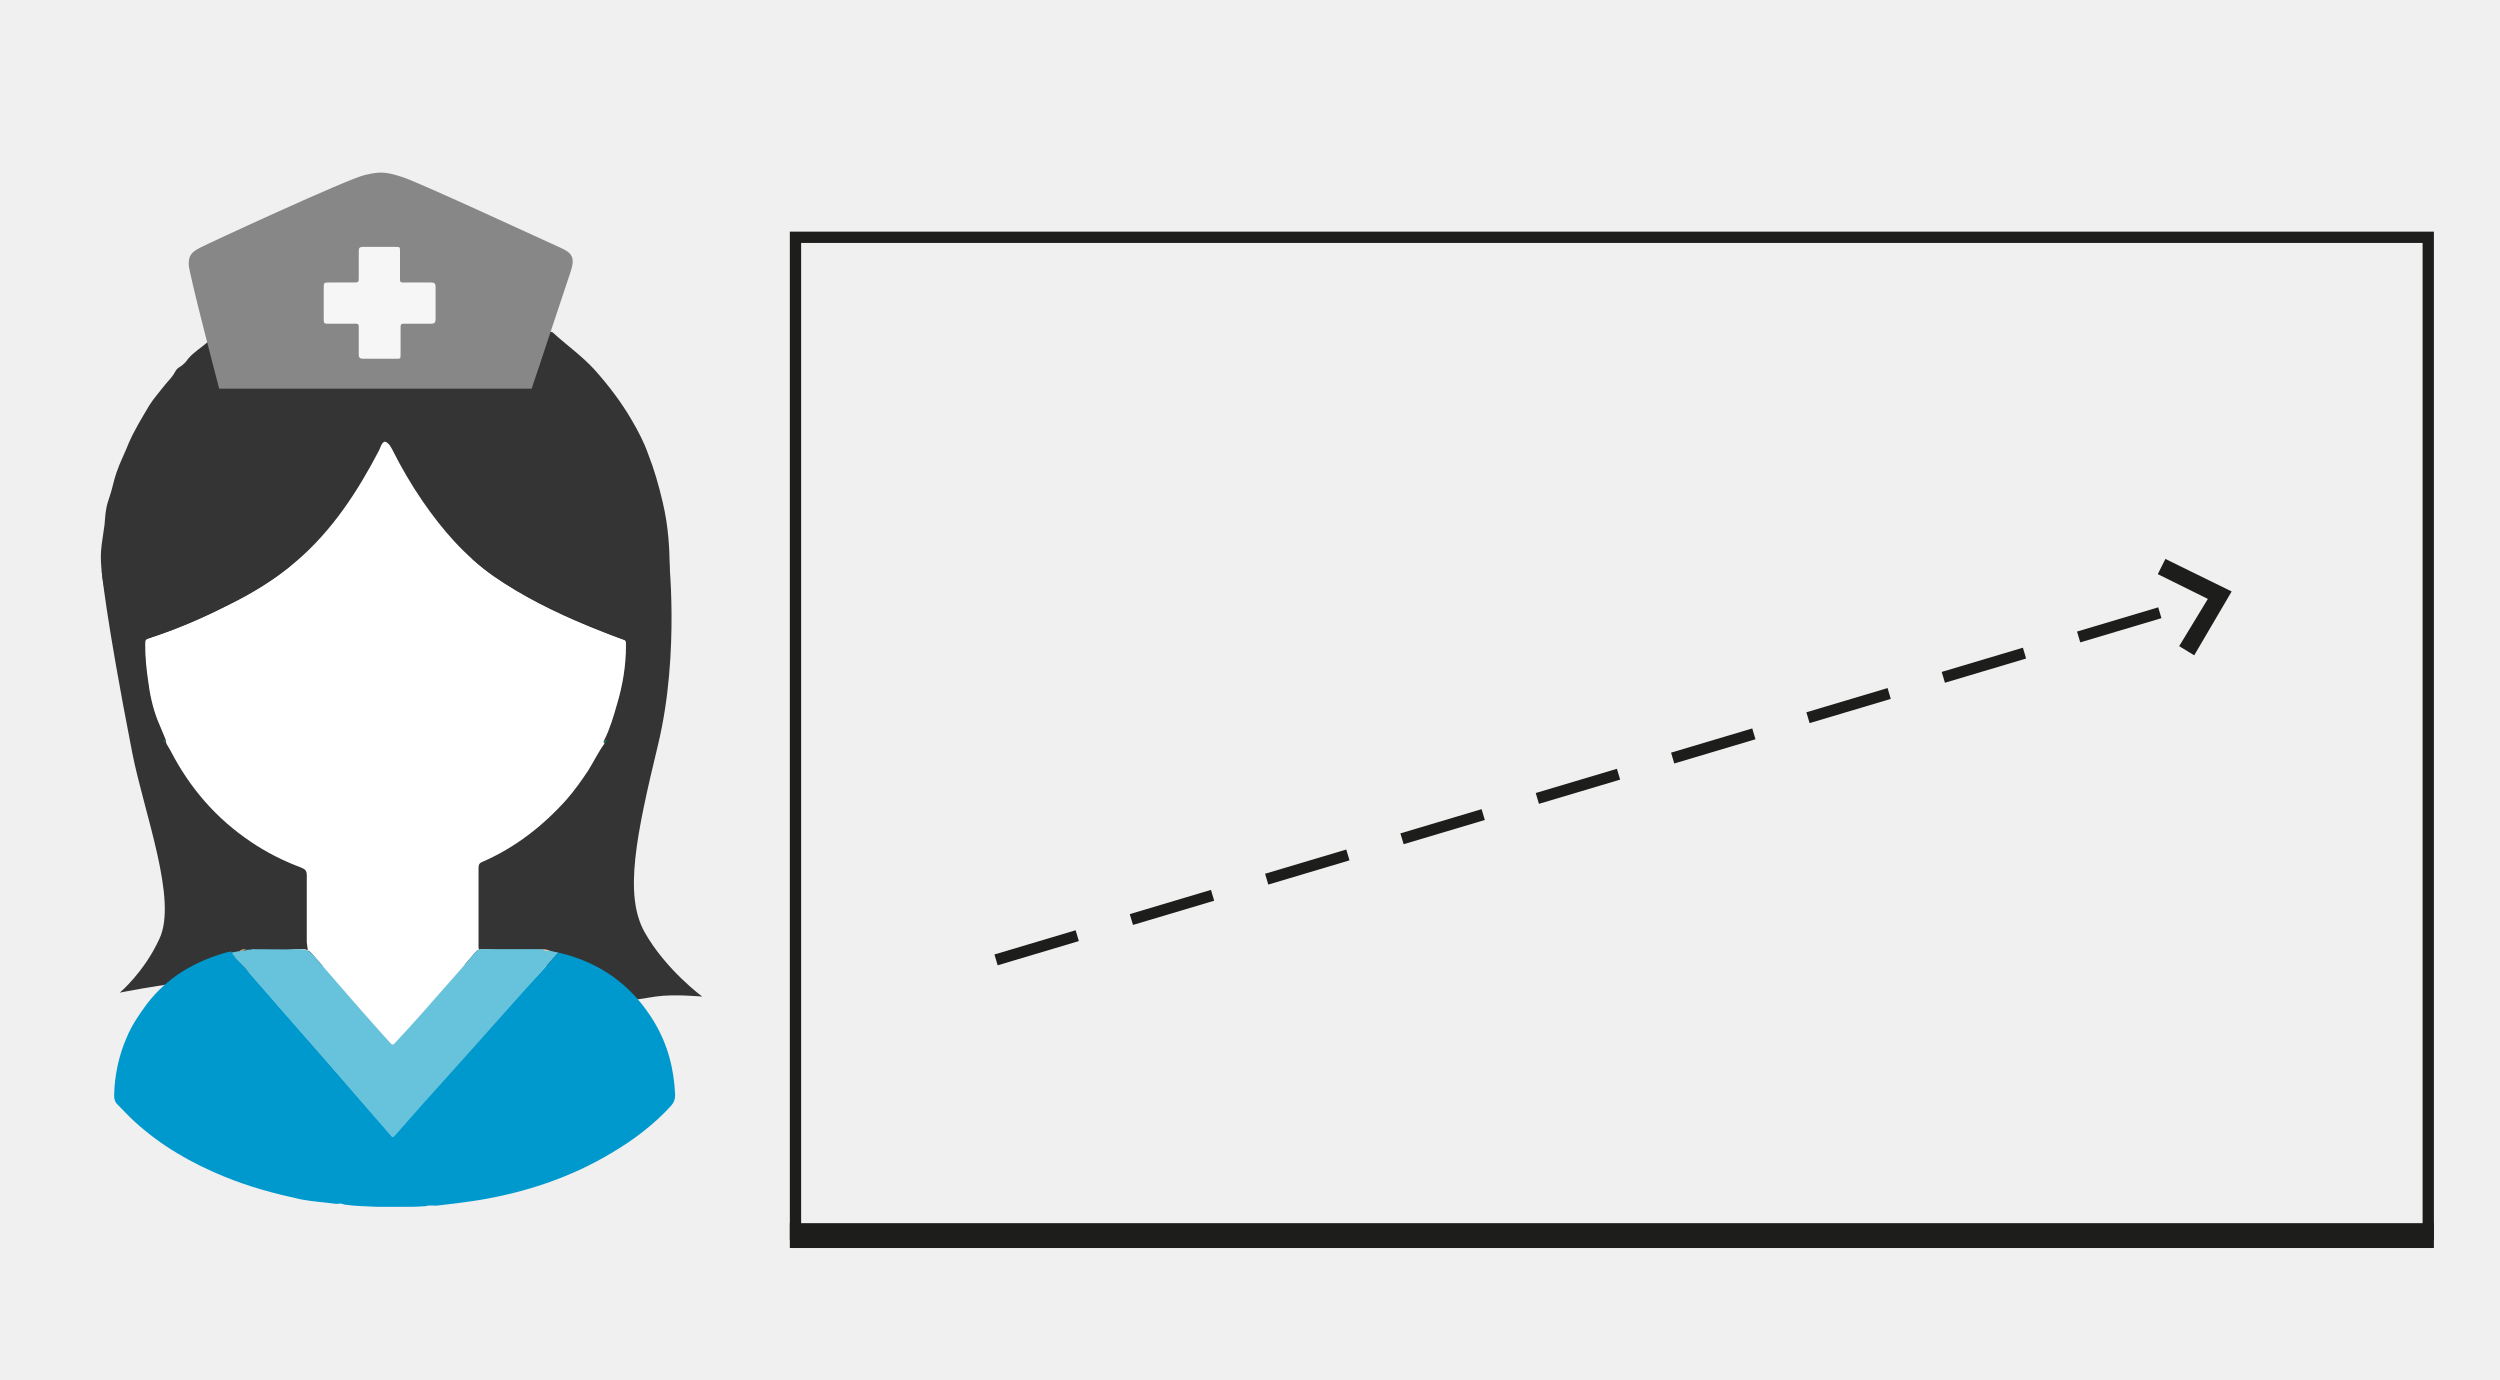
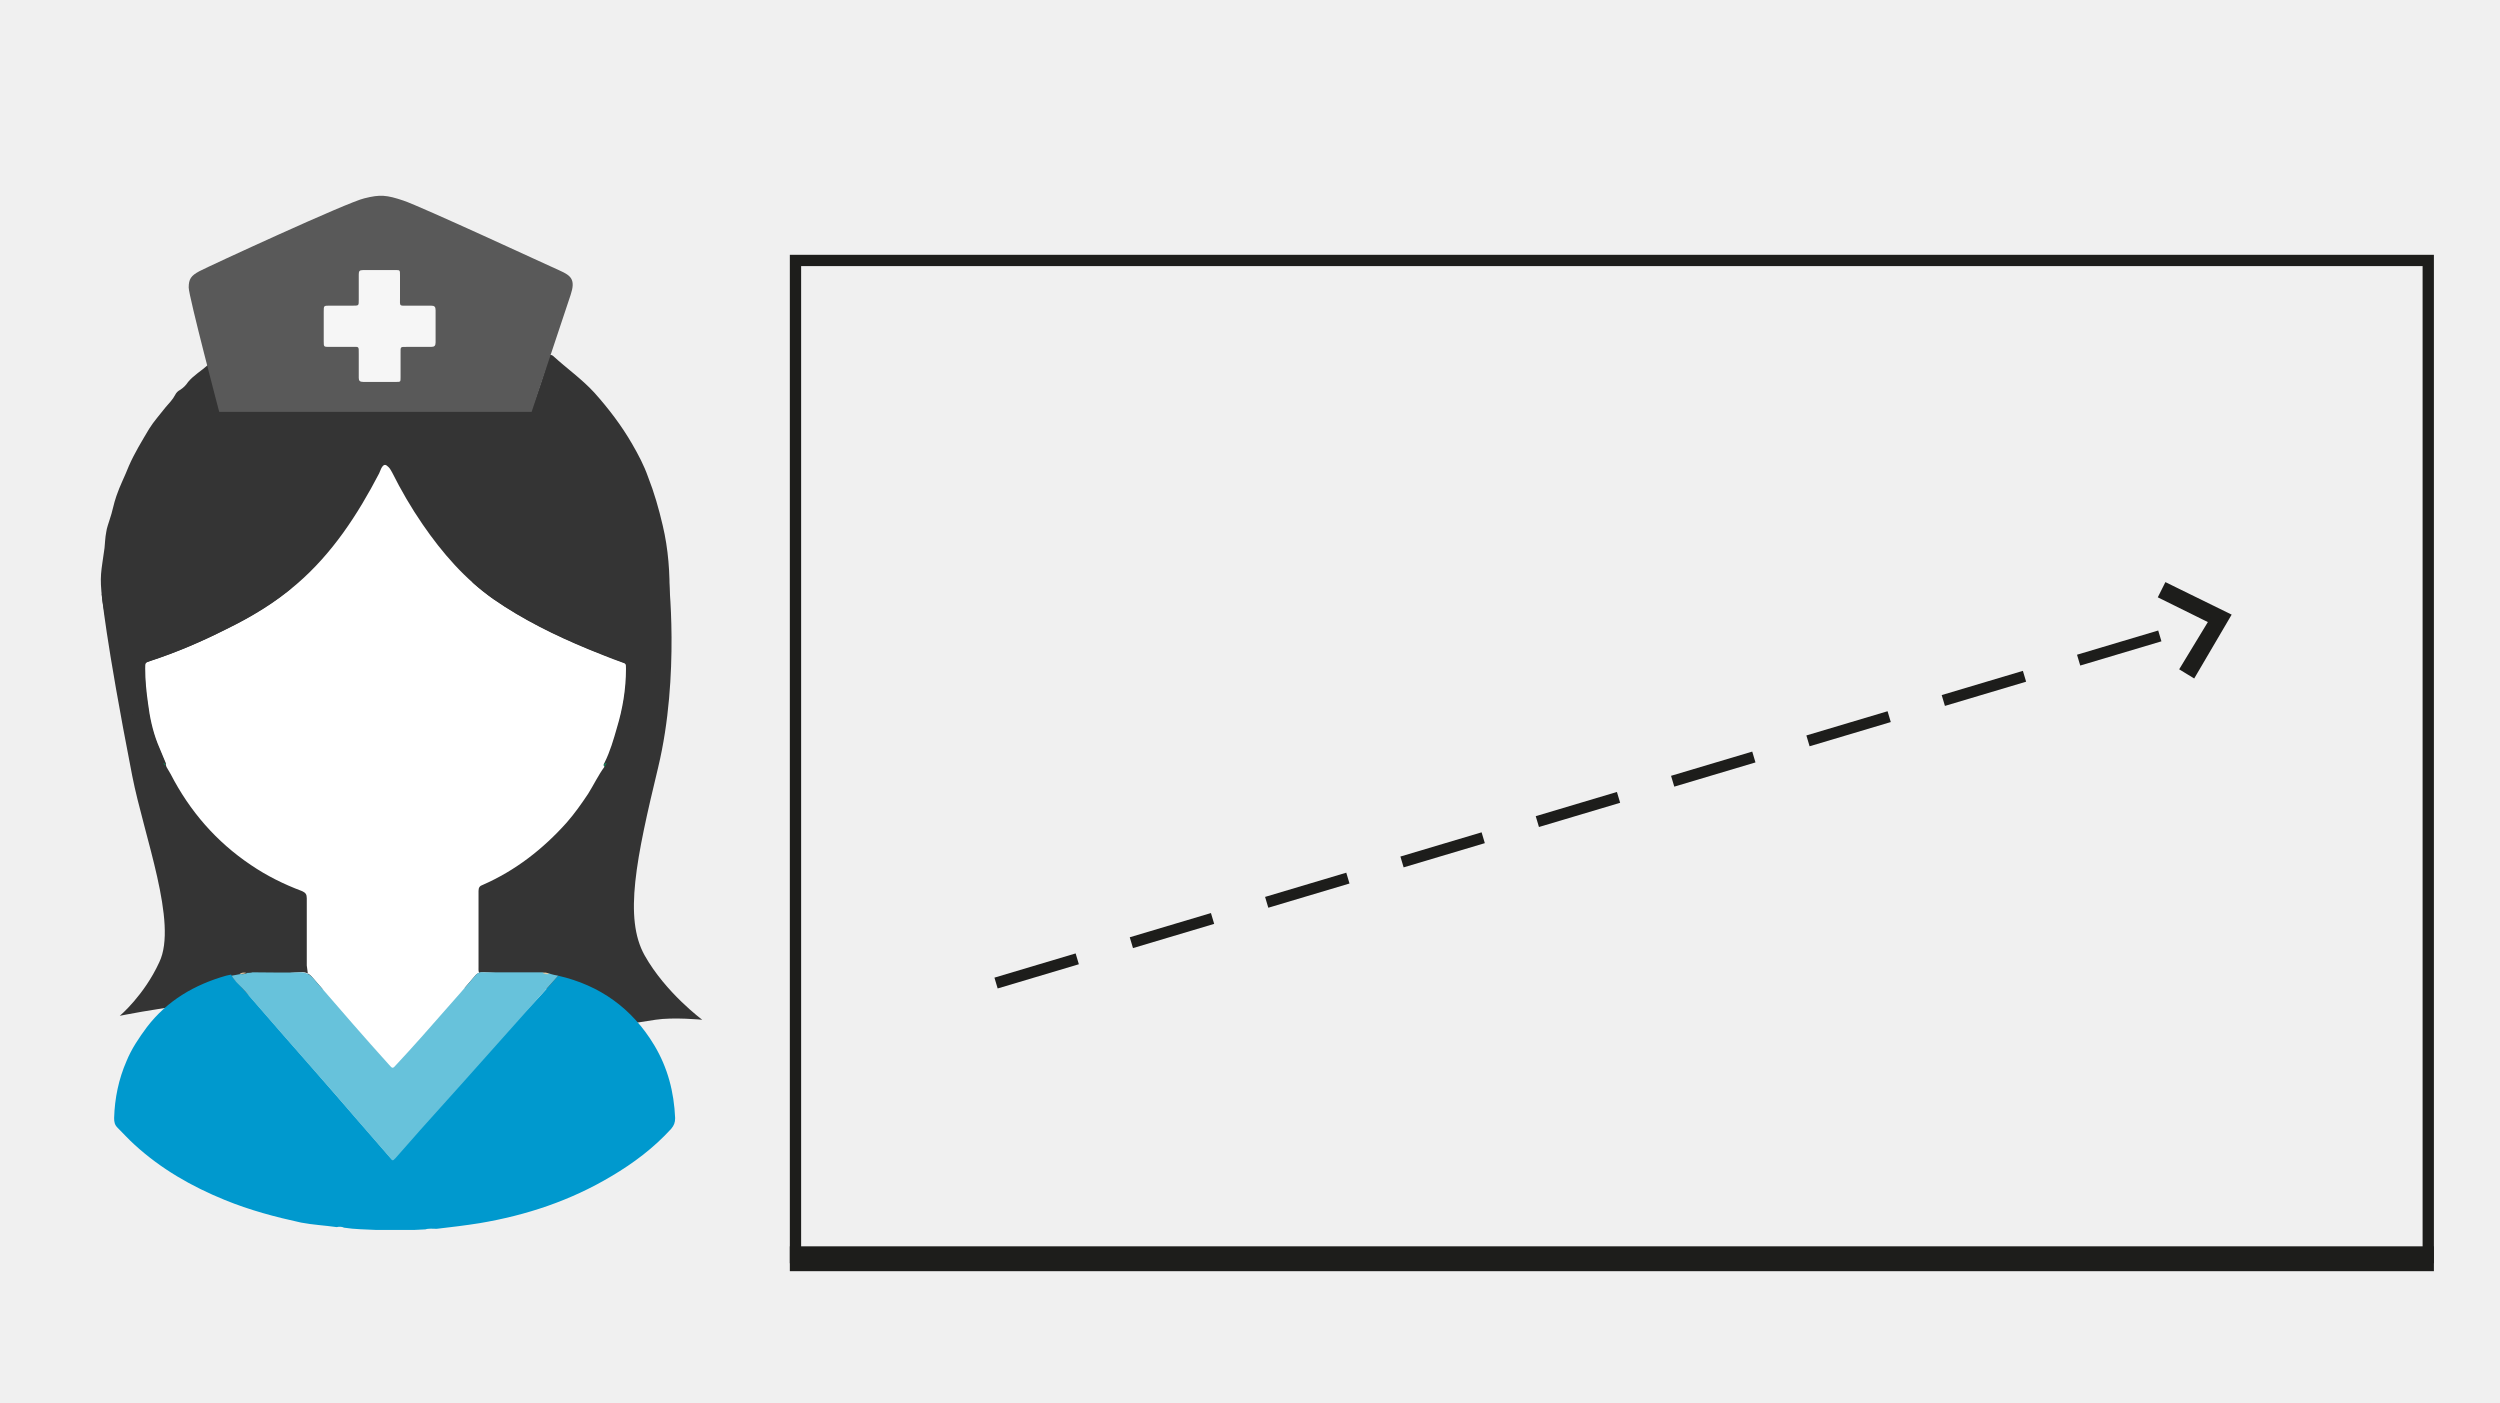
- <svg xmlns="http://www.w3.org/2000/svg" version="1.1" id="Lager_1" x="0px" y="0px" viewBox="0 0 442.5 244.2" style="enable-background:new 0 0 442.5 244.2;" xml:space="preserve">
+ <svg xmlns="http://www.w3.org/2000/svg" version="1.1" id="Lager_1" x="0px" y="0px" viewBox="0 0 442.5 248.3" style="enable-background:new 0 0 442.5 248.3;" xml:space="preserve">
  <style type="text/css">
	.st0{fill:#343434;}
	.st1{fill:#FFFFFF;}
	.st2{fill:#0099CE;}
	.st3{fill:#67C2DB;}
- 	.st4{fill:#878787;}
+ 	.st4{fill:#595959;}
	.st5{fill:#F6F6F6;}
	.st6{fill:#137F57;}
	.st7{fill:#E3CCA5;}
	.st8{display:none;}
	.st9{display:inline;}
	.st10{fill:none;stroke:#0099CE;stroke-width:50;stroke-miterlimit:10;}
	.st11{display:none;fill:none;stroke:#1E1E1C;stroke-width:2;stroke-miterlimit:10;}
- 	.st12{fill:#1D1D1B;stroke:#1D1D1B;stroke-width:2;stroke-miterlimit:10;stroke-dasharray:14.997,9.998;}
+ 	.st12{fill:none;stroke:#1D1D1B;stroke-width:2;stroke-miterlimit:10;stroke-dasharray:14.997,9.998;}
	.st13{fill:#1D1D1B;stroke:#1D1D1B;stroke-miterlimit:10;}
	.st14{fill:none;stroke:#1D1D1B;stroke-width:3;stroke-miterlimit:10;}
	.st15{fill:none;stroke:#1D1D1B;stroke-width:2;stroke-miterlimit:10;}
</style>
  <g>
-     <path class="st0" d="M118.3,97.9c0,0,2.1,17.5-1.8,33.8c-3.9,16.2-6.1,26.7-2.4,33.3c3.7,6.6,10.2,11.4,10.2,11.4s-5.1-0.5-8.3,0   c-3.2,0.5-3.2,0.5-3.2,0.5s-11.7-6.5-19.9-6.3c-8.3,0.2-36.2,0.2-42.3,0.6s-9,1.4-15,2.2c-8.6,1.1-14.4,2.3-14.4,2.3s4.3-3.6,7-9.5   c3.3-6.9-2.7-22.3-4.8-33C18.6,108.6,18,101,18,101L118.3,97.9z" />
-     <path class="st1" d="M107,131.6c-1.1,1.5-1.9,3.2-2.9,4.8c-1.2,1.8-2.4,3.5-3.8,5.1c-4.2,4.7-9.1,8.5-14.8,11   c-0.6,0.2-0.8,0.5-0.8,1.1c0,4.4,0,8.9,0,13.4c0,0.8-0.1,1.3,0.7,1.3c2.7,0,5.7,0.1,8.5,0.1c0.4,0,0.9-0.1,1.3,0.2   c-3.2,0-6.5-0.5-9.6-0.6c-0.6,0-1.1,0.1-1.5,0.6c-1.8,2.1-3.5,4.1-5.3,6.1c-2.8,3.2-5.7,6.5-8.6,9.6c-0.7,0.8-0.8,0.8-1.4,0   c-2.1-2.4-4.2-4.8-6.3-7.1c-2.4-2.8-4.8-5.5-7.2-8.3c-0.6-0.7-1.2-1-2.1-0.9c-2.8,0.1-5.8,0.6-8.7,0.6c0.4-0.3,1.3,0.8,1.7,0.8   c2.5,0,5.1-0.4,7.6-0.4c1,0,0.7-0.4,0.5-2.2c0-4,0-8,0-11.9c0-0.7-0.2-1-0.9-1.3c-3.2-1.2-6.2-2.7-9-4.6   c-6.1-4.1-10.8-9.5-14.2-16.1c-0.2-0.4-0.5-0.8-0.7-1.2c0-0.1-0.1-0.2-0.1-0.2l0,0c0-0.1,0-0.3-0.1-0.4c-0.5-1.2-1-2.4-1.5-3.6   c-0.9-2.3-1.4-4.6-1.7-7.1c-0.3-2.1-0.5-4.1-0.5-6.2c0-1,0-1,0.9-1.3c4.6-1.5,9.1-3.4,13.4-5.6c4.5-2.2,8.7-4.7,12.5-8   C58.7,93.8,63.2,87,67,79.6c0.2-0.3,0.3-0.7,0.5-1.1c0.4-0.6,0.7-0.6,1.2,0c0.3,0.3,0.4,0.6,0.6,0.9c1.6,3.2,3.4,6.2,5.4,9.2   c3.5,5.1,7.5,9.7,12.6,13.3c5.2,3.6,10.9,6.4,16.7,8.8c1.9,0.8,3.9,1.5,5.9,2.3c0.9,0.3,0.9,0.3,0.9,1.3c0,3.6-0.6,7.1-1.6,10.4   c-0.6,2.1-1.2,4.2-2.2,6.2C106.8,131.2,106.8,131.4,107,131.6z" />
-     <path class="st0" d="M107.1,131c1-2,1.6-4.1,2.2-6.2c1-3.4,1.6-6.9,1.6-10.4c0-1,0-1-0.9-1.3c-2-0.7-3.9-1.5-5.9-2.3   c-5.8-2.4-11.5-5.2-16.7-8.8c-5.1-3.6-9.1-8.2-12.6-13.3c-2-2.9-3.8-6-5.4-9.2c-0.2-0.3-0.3-0.6-0.6-0.9c-0.5-0.5-0.8-0.6-1.2,0   c-0.2,0.3-0.3,0.7-0.5,1.1c-3.8,7.3-8.3,14.2-14.6,19.6c-3.8,3.3-8,5.8-12.5,8c-4.4,2.2-8.8,4.1-13.4,5.6c-0.9,0.3-0.9,0.3-0.9,1.3   c0,2.1,0.2,4.1,0.5,6.2c0.3,2.4,0.8,4.8,1.7,7.1c0.5,1.2,1,2.4,1.5,3.6c-0.1,0-0.2,0-0.3,0c-1.7-2-3.2-4.2-4.5-6.6   c-0.5-0.9-1-1.9-1.6-2.8c-0.4-0.8-0.6-1.6-1-2.4c-0.9-2.1-0.6-2.8-1.2-5.1c-0.4-1.4-0.9-3-1.2-4.4c-0.2-0.8-1.4-6.8-1.5-7.7   c-0.5-4.4-0.2-4.8,0.4-9.2c0.1-0.9,0.1-1.8,0.3-2.8c0.1-0.8,0.4-1.5,0.6-2.2c0.5-1.4,0.7-2.8,1.2-4.2c0.6-1.8,1.5-3.5,2.2-5.3   c1-2.3,2.3-4.4,3.6-6.6c0.8-1.3,1.9-2.5,2.9-3.8c0.6-0.7,1.3-1.4,1.7-2.2c0.2-0.4,0.5-0.7,0.9-0.9c0.6-0.4,1-0.8,1.4-1.4   c1-1.2,2.4-2,3.5-3c0.4-0.4,0.7-0.1,0.9,0.3c0.3,0.7,0.5,1.3,0.7,2c0.5,1.9,1.1,3.7,1.7,5.5c0.2,0.4,0.6,0.2,0.9,0.2   c17.4,0,34.7,0,52.1,0c0.3,0,0.7,0.1,1-0.2c1.1-3,2.2-6.1,3-9.2c0.1-0.4,0.4-0.5,0.8-0.2c2.4,2.2,5.1,4.1,7.3,6.5   c2.5,2.8,4.8,5.8,6.7,9.1c1.1,1.9,2.1,3.8,2.8,5.8c1.1,2.8,1.9,5.6,2.6,8.6c1,4.2,1.3,8.5,1.2,12.8c-0.1,2.7-0.6,5.4-1.1,8   c-0.4,2.1-0.9,4.1-1.6,6c-1,2.7-2.1,5.4-3.6,7.9c-1.3,2.1-2.7,4.1-3.9,6.2c-0.2,0.3-0.5,0.6-0.7,0.9C107.3,131,107.2,131,107.1,131   z" />
-     <path class="st2" d="M98.8,168.6c7.4,1.7,13.1,5.8,17,12.3c2.4,4,3.5,8.3,3.7,12.9c0,0.8-0.2,1.3-0.7,1.9   c-3.1,3.4-6.7,6.1-10.6,8.4c-7.2,4.3-15,6.9-23.3,8.3c-2.5,0.4-5,0.7-7.6,1c-0.7,0-1.4-0.1-2,0.1c-0.7,0-1.3,0.1-2,0.1   c-2.2,0-4.5,0-6.7,0c-1.9-0.1-3.8-0.1-5.7-0.4c-0.4-0.2-0.9-0.2-1.3-0.1c-2.1-0.3-4.2-0.4-6.3-0.8c-4.6-1-9.1-2.2-13.5-4   c-5.9-2.4-11.3-5.5-16-9.8c-1-0.9-2-2-3-3c-0.5-0.5-0.6-1-0.6-1.7c0.1-3.5,0.8-6.9,2.2-10.1c0.9-2.2,2.2-4.1,3.6-6   c3.6-4.7,8.4-7.5,14-9.1c0.3-0.1,0.6-0.1,0.9-0.2c0.2,0.4,0.5,0.8,0.8,1.1c0.8,0.8,1.5,1.7,2.3,2.5c2,2.3,4,4.6,6,6.9   c1.9,2.2,3.8,4.3,5.7,6.5c2.4,2.8,4.9,5.6,7.3,8.4c2,2.3,4,4.6,6,6.9c0.5,0.6,0.5,0.6,0.9,0c1.5-1.7,2.9-3.3,4.4-5   c2.6-2.9,5.3-5.9,7.9-8.8c3.3-3.7,6.6-7.4,9.9-11.1C94.4,173.6,96.6,171.1,98.8,168.6z" />
-     <path class="st3" d="M98.8,168.6c-2.2,2.5-4.4,4.9-6.6,7.4c-3.3,3.7-6.6,7.4-9.9,11.1c-2.6,2.9-5.3,5.9-7.9,8.8   c-1.5,1.7-2.9,3.3-4.4,5c-0.5,0.5-0.5,0.5-0.9,0c-2-2.3-4-4.6-6-6.9c-2.4-2.8-4.8-5.6-7.3-8.4c-1.9-2.2-3.8-4.3-5.7-6.5   c-2-2.3-4-4.6-6-6.9c-0.7-0.9-1.5-1.7-2.3-2.5c-0.3-0.4-0.6-0.7-0.8-1.1c0.5-0.1,1.1-0.2,1.6-0.3c0.4,0.1,0.8,0,1.2-0.2   c0.3,0,0.6,0,0.9-0.1c2.8,0,5.7,0.1,8.5,0c0.9,0,1.5,0.3,2.1,0.9c2.4,2.8,4.8,5.5,7.2,8.3c2.1,2.4,4.2,4.8,6.3,7.1   c0.7,0.8,0.7,0.8,1.4,0c2.9-3.1,5.8-6.4,8.6-9.6c1.8-2,3.6-4.1,5.3-6.1c0.4-0.5,0.9-0.7,1.5-0.6c3.2,0,6.3,0,9.5,0   c0.3,0,0.6,0,0.9,0c0.4,0.2,0.8,0.2,1.2,0.2C97.7,168.4,98.3,168.5,98.8,168.6z" />
-     <path class="st4" d="M38.8,68.8c0,0-5.4-20.5-5.4-22s0.4-2.1,1.9-2.9S61.7,31.6,64.5,31c2.8-0.7,3.9-0.6,6.9,0.4   c3,1,25.7,11.5,27.7,12.4c2,0.9,2.8,1.6,1.9,4.3s-6.9,20.7-6.9,20.7L38.8,68.8L38.8,68.8z" />
-     <path class="st5" d="M67.2,63.5c-1,0-2,0-2.9,0c-0.6,0-0.8-0.2-0.8-0.7c0-1.4,0-2.8,0-4.2c0-1.5,0.1-1.3-1.3-1.3   c-1.3,0-2.6,0-3.9,0c-1,0-1,0-1-1c0-1.8,0-3.5,0-5.3c0-1,0-1,1.1-1c1.4,0,2.7,0,4.1,0c1,0,1,0,1-1c0-1.5,0-3,0-4.5   c0-0.6,0.1-0.8,0.8-0.8c1.9,0,3.8,0,5.7,0c0.8,0,0.8,0,0.8,0.9c0,1.3,0,2.7,0,4c0,1.6-0.2,1.4,1.5,1.4c1.3,0,2.7,0,4,0   c0.6,0,0.8,0.2,0.8,0.8c0,1.9,0,3.8,0,5.7c0,0.6-0.2,0.8-0.8,0.8c-1.4,0-2.8,0-4.2,0c-1.3,0-1.2-0.1-1.2,1.2c0,1.4,0,2.8,0,4.2   c0,0.8,0,0.8-0.8,0.8C69.1,63.5,68.2,63.5,67.2,63.5z" />
-     <path class="st6" d="M107.1,131c0.1,0,0.2,0,0.3,0c-0.1,0.2-0.3,0.4-0.4,0.6C106.8,131.4,106.8,131.2,107.1,131z" />
-     <path class="st7" d="M43.6,168.1c-0.4,0.2-0.8,0.2-1.2,0.2C42.8,168,43.2,168,43.6,168.1z" />
-     <path class="st7" d="M97.2,168.3c-0.4,0.1-0.8,0-1.2-0.2C96.4,168,96.8,168,97.2,168.3z" />
-     <path class="st6" d="M28.9,131c0.1,0,0.2,0,0.3,0c0,0.1,0,0.3,0.1,0.4C29.1,131.4,29,131.2,28.9,131z" />
-     <path class="st6" d="M29.3,131.4c0,0.1,0.1,0.2,0.1,0.2C29.4,131.6,29.3,131.5,29.3,131.4z" />
+     <path class="st0" d="M118.3,102c0,0,2.1,17.5-1.8,33.8c-3.9,16.2-6.1,26.7-2.4,33.3s10.2,11.4,10.2,11.4s-5.1-0.5-8.3,0   c-3.2,0.5-3.2,0.5-3.2,0.5s-11.7-6.5-19.9-6.3c-8.3,0.2-36.2,0.2-42.3,0.6s-9,1.4-15,2.2c-8.6,1.1-14.4,2.3-14.4,2.3s4.3-3.6,7-9.5   c3.3-6.9-2.7-22.3-4.8-33c-4.8-24.6-5.4-32.2-5.4-32.2L118.3,102z" />
+     <path class="st1" d="M107,135.7c-1.1,1.5-1.9,3.2-2.9,4.8c-1.2,1.8-2.4,3.5-3.8,5.1c-4.2,4.7-9.1,8.5-14.8,11   c-0.6,0.2-0.8,0.5-0.8,1.1c0,4.4,0,8.9,0,13.4c0,0.8-0.1,1.3,0.7,1.3c2.7,0,5.7,0.1,8.5,0.1c0.4,0,0.9-0.1,1.3,0.2   c-3.2,0-6.5-0.5-9.6-0.6c-0.6,0-1.1,0.1-1.5,0.6c-1.8,2.1-3.5,4.1-5.3,6.1c-2.8,3.2-5.7,6.5-8.6,9.6c-0.7,0.8-0.8,0.8-1.4,0   c-2.1-2.4-4.2-4.8-6.3-7.1c-2.4-2.8-4.8-5.5-7.2-8.3c-0.6-0.7-1.2-1-2.1-0.9c-2.8,0.1-5.8,0.6-8.7,0.6c0.4-0.3,1.3,0.8,1.7,0.8   c2.5,0,5.1-0.4,7.6-0.4c1,0,0.7-0.4,0.5-2.2c0-4,0-8,0-11.9c0-0.7-0.2-1-0.9-1.3c-3.2-1.2-6.2-2.7-9-4.6   c-6.1-4.1-10.8-9.5-14.2-16.1c-0.2-0.4-0.5-0.8-0.7-1.2c0-0.1-0.1-0.2-0.1-0.2l0,0c0-0.1,0-0.3-0.1-0.4c-0.5-1.2-1-2.4-1.5-3.6   c-0.9-2.3-1.4-4.6-1.7-7.1c-0.3-2.1-0.5-4.1-0.5-6.2c0-1,0-1,0.9-1.3c4.6-1.5,9.1-3.4,13.4-5.6c4.5-2.2,8.7-4.7,12.5-8   c6.3-5.5,10.8-12.3,14.6-19.7c0.2-0.3,0.3-0.7,0.5-1.1c0.4-0.6,0.7-0.6,1.2,0c0.3,0.3,0.4,0.6,0.6,0.9c1.6,3.2,3.4,6.2,5.4,9.2   c3.5,5.1,7.5,9.7,12.6,13.3c5.2,3.6,10.9,6.4,16.7,8.8c1.9,0.8,3.9,1.5,5.9,2.3c0.9,0.3,0.9,0.3,0.9,1.3c0,3.6-0.6,7.1-1.6,10.4   c-0.6,2.1-1.2,4.2-2.2,6.2C106.8,135.3,106.8,135.5,107,135.7z" />
+     <path class="st0" d="M107.1,135.1c1-2,1.6-4.1,2.2-6.2c1-3.4,1.6-6.9,1.6-10.4c0-1,0-1-0.9-1.3c-2-0.7-3.9-1.5-5.9-2.3   c-5.8-2.4-11.5-5.2-16.7-8.8c-5.1-3.6-9.1-8.2-12.6-13.3c-2-2.9-3.8-6-5.4-9.2c-0.2-0.3-0.3-0.6-0.6-0.9c-0.5-0.5-0.8-0.6-1.2,0   c-0.2,0.3-0.3,0.7-0.5,1.1c-3.8,7.3-8.3,14.2-14.6,19.6c-3.8,3.3-8,5.8-12.5,8c-4.4,2.2-8.8,4.1-13.4,5.6c-0.9,0.3-0.9,0.3-0.9,1.3   c0,2.1,0.2,4.1,0.5,6.2c0.3,2.4,0.8,4.8,1.7,7.1c0.5,1.2,1,2.4,1.5,3.6c-0.1,0-0.2,0-0.3,0c-1.7-2-3.2-4.2-4.5-6.6   c-0.5-0.9-1-1.9-1.6-2.8c-0.4-0.8-0.6-1.6-1-2.4c-0.9-2.1-0.6-2.8-1.2-5.1c-0.4-1.4-0.9-3-1.2-4.4c-0.2-0.8-1.4-6.8-1.5-7.7   c-0.5-4.4-0.2-4.8,0.4-9.2c0.1-0.9,0.1-1.8,0.3-2.8c0.1-0.8,0.4-1.5,0.6-2.2c0.5-1.4,0.7-2.8,1.2-4.2c0.6-1.8,1.5-3.5,2.2-5.3   c1-2.3,2.3-4.4,3.6-6.6c0.8-1.3,1.9-2.5,2.9-3.8c0.6-0.7,1.3-1.4,1.7-2.2c0.2-0.4,0.5-0.7,0.9-0.9c0.6-0.4,1-0.8,1.4-1.4   c1-1.2,2.4-2,3.5-3c0.4-0.4,0.7-0.1,0.9,0.3c0.3,0.7,0.5,1.3,0.7,2c0.5,1.9,1.1,3.7,1.7,5.5c0.2,0.4,0.6,0.2,0.9,0.2   c17.4,0,34.7,0,52.1,0c0.3,0,0.7,0.1,1-0.2c1.1-3,2.2-6.1,3-9.2c0.1-0.4,0.4-0.5,0.8-0.2c2.4,2.2,5.1,4.1,7.3,6.5   c2.5,2.8,4.8,5.8,6.7,9.1c1.1,1.9,2.1,3.8,2.8,5.8c1.1,2.8,1.9,5.6,2.6,8.6c1,4.2,1.3,8.5,1.2,12.8c-0.1,2.7-0.6,5.4-1.1,8   c-0.4,2.1-0.9,4.1-1.6,6c-1,2.7-2.1,5.4-3.6,7.9c-1.3,2.1-2.7,4.1-3.9,6.2c-0.2,0.3-0.5,0.6-0.7,0.9   C107.3,135.1,107.2,135.1,107.1,135.1z" />
+     <path class="st2" d="M98.8,172.7c7.4,1.7,13.1,5.8,17,12.3c2.4,4,3.5,8.3,3.7,12.9c0,0.8-0.2,1.3-0.7,1.9   c-3.1,3.4-6.7,6.1-10.6,8.4c-7.2,4.3-15,6.9-23.3,8.3c-2.5,0.4-5,0.7-7.6,1c-0.7,0-1.4-0.1-2,0.1c-0.7,0-1.3,0.1-2,0.1   c-2.2,0-4.5,0-6.7,0c-1.9-0.1-3.8-0.1-5.7-0.4c-0.4-0.2-0.9-0.2-1.3-0.1c-2.1-0.3-4.2-0.4-6.3-0.8c-4.6-1-9.1-2.2-13.5-4   c-5.9-2.4-11.3-5.5-16-9.8c-1-0.9-2-2-3-3c-0.5-0.5-0.6-1-0.6-1.7c0.1-3.5,0.8-6.9,2.2-10.1c0.9-2.2,2.2-4.1,3.6-6   c3.6-4.7,8.4-7.5,14-9.1c0.3-0.1,0.6-0.1,0.9-0.2c0.2,0.4,0.5,0.8,0.8,1.1c0.8,0.8,1.5,1.7,2.3,2.5c2,2.3,4,4.6,6,6.9   c1.9,2.2,3.8,4.3,5.7,6.5c2.4,2.8,4.9,5.6,7.3,8.4c2,2.3,4,4.6,6,6.9c0.5,0.6,0.5,0.6,0.9,0c1.5-1.7,2.9-3.3,4.4-5   c2.6-2.9,5.3-5.9,7.9-8.8c3.3-3.7,6.6-7.4,9.9-11.1C94.4,177.7,96.6,175.2,98.8,172.7z" />
+     <path class="st3" d="M98.8,172.7c-2.2,2.5-4.4,4.9-6.6,7.4c-3.3,3.7-6.6,7.4-9.9,11.1c-2.6,2.9-5.3,5.9-7.9,8.8   c-1.5,1.7-2.9,3.3-4.4,5c-0.5,0.5-0.5,0.5-0.9,0c-2-2.3-4-4.6-6-6.9c-2.4-2.8-4.8-5.6-7.3-8.4c-1.9-2.2-3.8-4.3-5.7-6.5   c-2-2.3-4-4.6-6-6.9c-0.7-0.9-1.5-1.7-2.3-2.5c-0.3-0.4-0.6-0.7-0.8-1.1c0.5-0.1,1.1-0.2,1.6-0.3c0.4,0.1,0.8,0,1.2-0.2   c0.3,0,0.6,0,0.9-0.1c2.8,0,5.7,0.1,8.5,0c0.9,0,1.5,0.3,2.1,0.9c2.4,2.8,4.8,5.5,7.2,8.3c2.1,2.4,4.2,4.8,6.3,7.1   c0.7,0.8,0.7,0.8,1.4,0c2.9-3.1,5.8-6.4,8.6-9.6c1.8-2,3.6-4.1,5.3-6.1c0.4-0.5,0.9-0.7,1.5-0.6c3.2,0,6.3,0,9.5,0   c0.3,0,0.6,0,0.9,0c0.4,0.2,0.8,0.2,1.2,0.2C97.7,172.5,98.3,172.6,98.8,172.7z" />
+     <path class="st4" d="M38.8,72.9c0,0-5.4-20.5-5.4-22s0.4-2.1,1.9-2.9s26.4-12.3,29.2-12.9c2.8-0.7,3.9-0.6,6.9,0.4   S97.1,47,99.1,47.9c2,0.9,2.8,1.6,1.9,4.3s-6.9,20.7-6.9,20.7H38.8L38.8,72.9z" />
+     <path class="st5" d="M67.2,67.6c-1,0-2,0-2.9,0c-0.6,0-0.8-0.2-0.8-0.7c0-1.4,0-2.8,0-4.2c0-1.5,0.1-1.3-1.3-1.3   c-1.3,0-2.6,0-3.9,0c-1,0-1,0-1-1c0-1.8,0-3.5,0-5.3c0-1,0-1,1.1-1c1.4,0,2.7,0,4.1,0c1,0,1,0,1-1c0-1.5,0-3,0-4.5   c0-0.6,0.1-0.8,0.8-0.8c1.9,0,3.8,0,5.7,0c0.8,0,0.8,0,0.8,0.9c0,1.3,0,2.7,0,4c0,1.6-0.2,1.4,1.5,1.4c1.3,0,2.7,0,4,0   c0.6,0,0.8,0.2,0.8,0.8c0,1.9,0,3.8,0,5.7c0,0.6-0.2,0.8-0.8,0.8c-1.4,0-2.8,0-4.2,0c-1.3,0-1.2-0.1-1.2,1.2c0,1.4,0,2.8,0,4.2   c0,0.8,0,0.8-0.8,0.8C69.1,67.6,68.2,67.6,67.2,67.6z" />
+     <path class="st6" d="M107.1,135.1c0.1,0,0.2,0,0.3,0c-0.1,0.2-0.3,0.4-0.4,0.6C106.8,135.5,106.8,135.3,107.1,135.1z" />
+     <path class="st7" d="M43.6,172.2c-0.4,0.2-0.8,0.2-1.2,0.2C42.8,172.1,43.2,172.1,43.6,172.2z" />
+     <path class="st7" d="M97.2,172.4c-0.4,0.1-0.8,0-1.2-0.2C96.4,172.1,96.8,172.1,97.2,172.4z" />
+     <path class="st6" d="M28.9,135.1c0.1,0,0.2,0,0.3,0c0,0.1,0,0.3,0.1,0.4C29.1,135.5,29,135.3,28.9,135.1z" />
+     <path class="st6" d="M29.3,135.5c0,0.1,0.1,0.2,0.1,0.2C29.4,135.7,29.3,135.6,29.3,135.5z" />
  </g>
  <g class="st8">
    <g class="st9">
-       <line class="st10" x1="218.9" y1="200.2" x2="377.3" y2="95.4" />
+       <line class="st10" x1="218.9" y1="204.3" x2="377.3" y2="99.5" />
      <g>
-         <path class="st2" d="M432.7,58.7c-19.6,26.9-41.1,64.8-49.5,95.5l-13.1-54.1L325.4,67C357,71.2,400.3,66.3,432.7,58.7z" />
+         <path class="st2" d="M432.7,62.8c-19.6,26.9-41.1,64.8-49.5,95.5l-13.1-54.1l-44.7-33.1C357,75.3,400.3,70.4,432.7,62.8z" />
      </g>
    </g>
  </g>
-   <polyline class="st11" points="185.1,40.1 185.1,229.6 432.7,229.6 " />
+   <polyline class="st11" points="185.1,44.2 185.1,233.7 432.7,233.7 " />
  <g>
    <g>
-       <line class="st12" x1="176.3" y1="169.9" x2="392.2" y2="105.5" />
+       <line class="st12" x1="176.3" y1="174" x2="392.2" y2="109.6" />
      <g>
-         <polygon class="st13" points="388.2,115.3 386.4,114.2 391.5,105.8 382.6,101.4 383.5,99.6 394.3,104.9    " />
+         <polygon class="st13" points="388.2,119.4 386.4,118.3 391.5,109.9 382.6,105.5 383.5,103.7 394.3,109    " />
      </g>
    </g>
  </g>
-   <line class="st14" x1="139.8" y1="218" x2="430.8" y2="218" />
-   <rect x="140.8" y="42" class="st15" width="289" height="177.9" />
+   <line class="st14" x1="139.8" y1="222.1" x2="430.8" y2="222.1" />
+   <rect x="140.8" y="46.1" class="st15" width="289" height="177.9" />
</svg>
